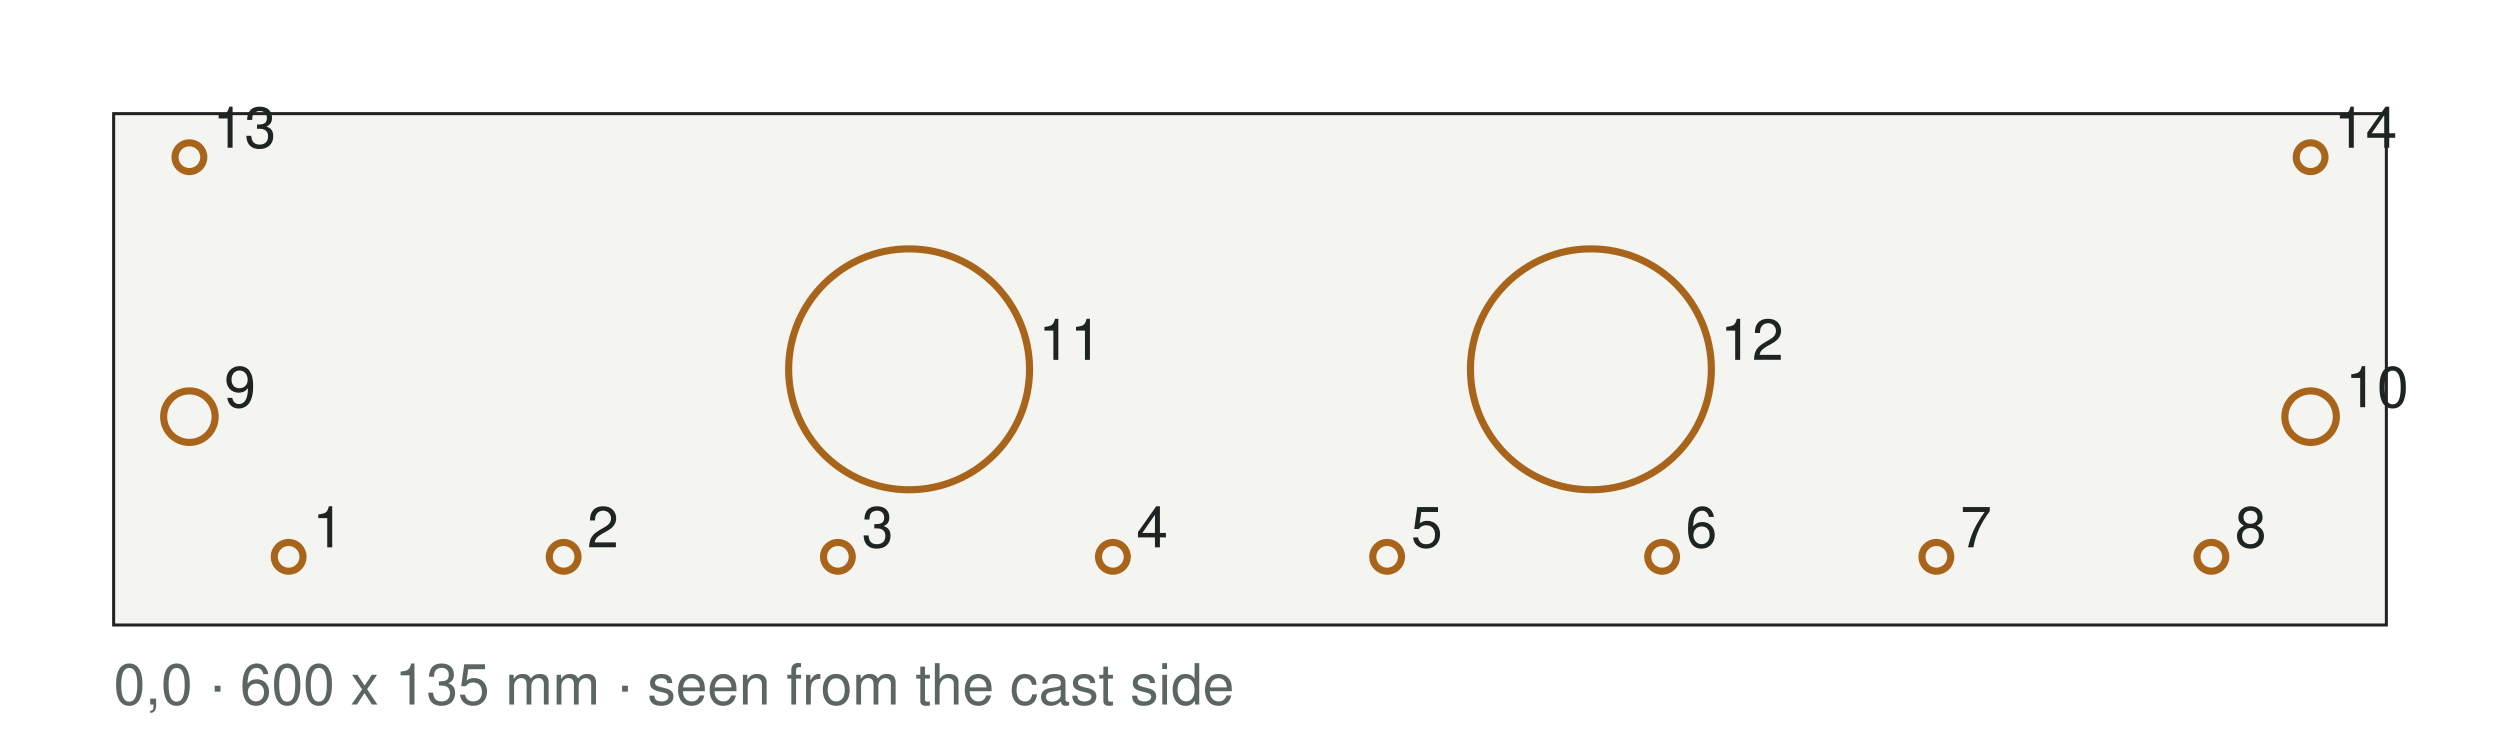
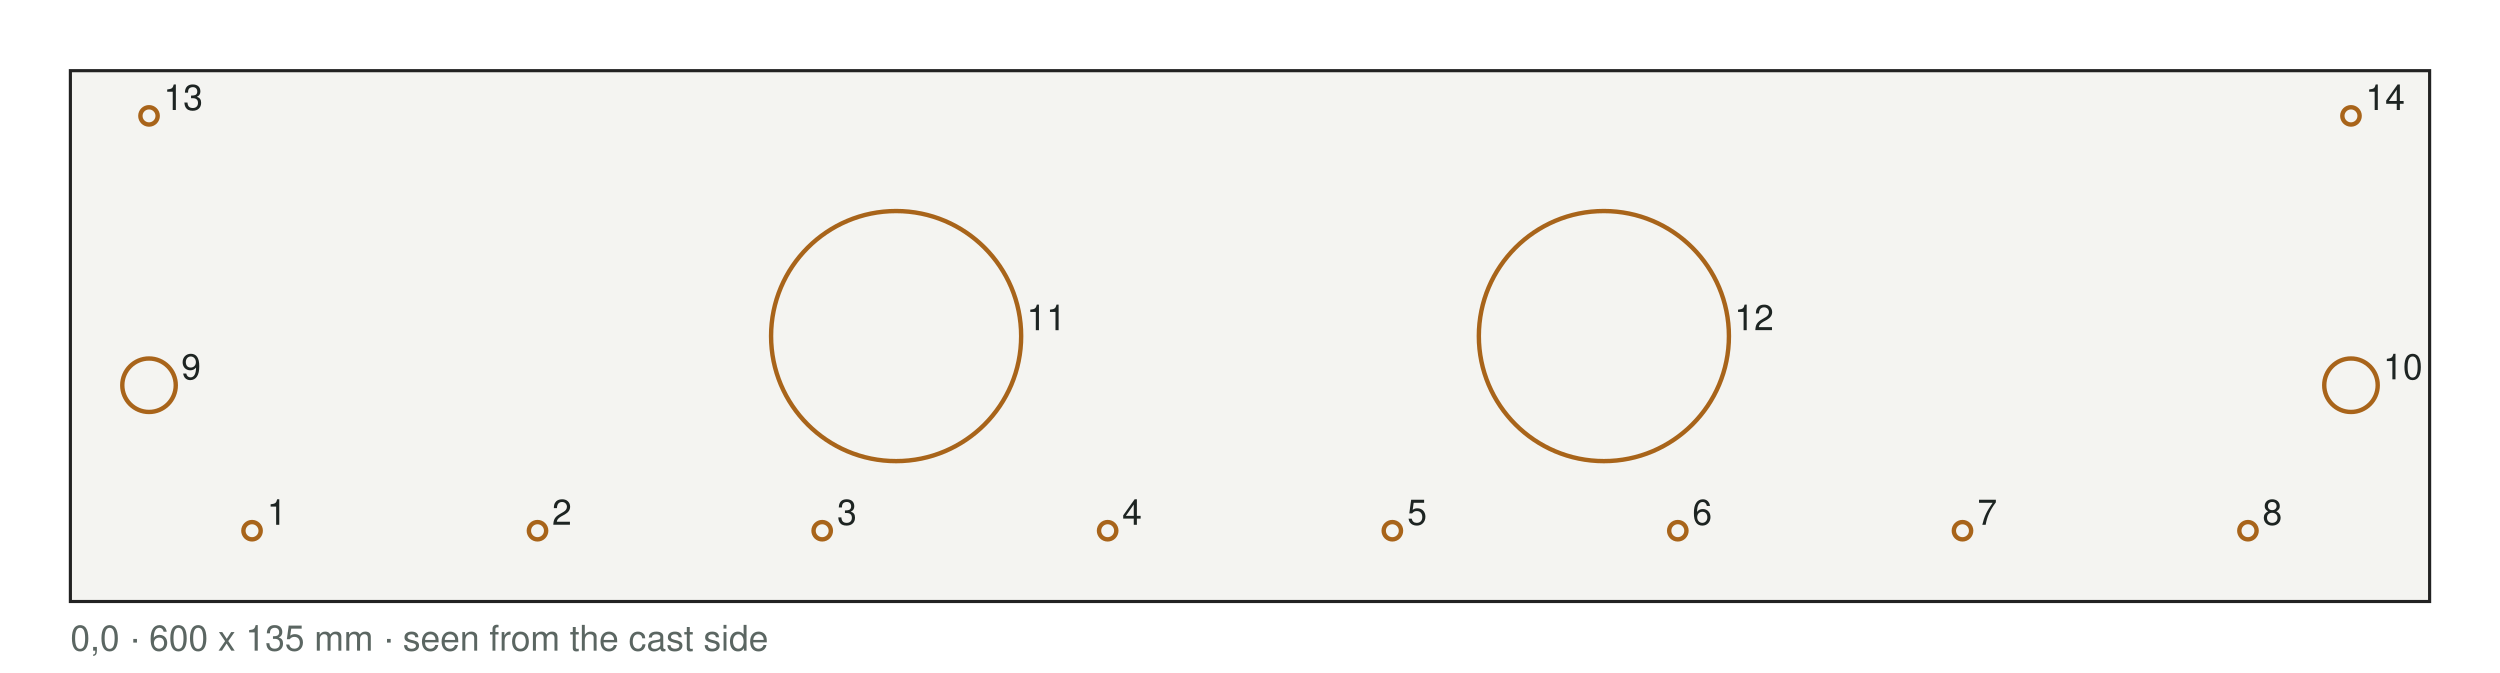
- <svg xmlns="http://www.w3.org/2000/svg" viewBox="-30.0 -30.0 660.0 195.0" width="660mm" height="195mm" font-family="Helvetica, Arial, sans-serif">
+ <svg xmlns="http://www.w3.org/2000/svg" viewBox="-17.9 -17.9 635.8 170.8" width="636mm" height="171mm" font-family="Helvetica, Arial, sans-serif">
  <polygon points="0.0,135.0 600.0,135.0 600.0,0.0 0.0,0.0" fill="#f4f4f1" stroke="#222" stroke-width="0.8" />
-   <circle cx="46.2" cy="117.0" r="3.8" fill="none" stroke="#a8641a" stroke-width="1.88" />
-   <text x="52.5" y="114.5" font-size="15.0" fill="#1d2422">1</text>
-   <circle cx="118.8" cy="117.0" r="3.8" fill="none" stroke="#a8641a" stroke-width="1.88" />
-   <text x="125.0" y="114.5" font-size="15.0" fill="#1d2422">2</text>
-   <circle cx="191.2" cy="117.0" r="3.8" fill="none" stroke="#a8641a" stroke-width="1.88" />
-   <text x="197.5" y="114.5" font-size="15.0" fill="#1d2422">3</text>
-   <circle cx="263.8" cy="117.0" r="3.8" fill="none" stroke="#a8641a" stroke-width="1.88" />
-   <text x="270.0" y="114.5" font-size="15.0" fill="#1d2422">4</text>
-   <circle cx="336.2" cy="117.0" r="3.8" fill="none" stroke="#a8641a" stroke-width="1.88" />
-   <text x="342.5" y="114.5" font-size="15.0" fill="#1d2422">5</text>
-   <circle cx="408.8" cy="117.0" r="3.8" fill="none" stroke="#a8641a" stroke-width="1.88" />
-   <text x="415.0" y="114.5" font-size="15.0" fill="#1d2422">6</text>
-   <circle cx="481.2" cy="117.0" r="3.8" fill="none" stroke="#a8641a" stroke-width="1.88" />
-   <text x="487.5" y="114.5" font-size="15.0" fill="#1d2422">7</text>
-   <circle cx="553.8" cy="117.0" r="3.8" fill="none" stroke="#a8641a" stroke-width="1.88" />
-   <text x="560.0" y="114.5" font-size="15.0" fill="#1d2422">8</text>
-   <circle cx="20.0" cy="80.0" r="6.8" fill="none" stroke="#a8641a" stroke-width="1.88" />
-   <text x="29.2" y="77.5" font-size="15.0" fill="#1d2422">9</text>
-   <circle cx="580.0" cy="80.0" r="6.8" fill="none" stroke="#a8641a" stroke-width="1.88" />
-   <text x="589.2" y="77.5" font-size="15.0" fill="#1d2422">10</text>
-   <circle cx="210.0" cy="67.5" r="31.8" fill="none" stroke="#a8641a" stroke-width="1.88" />
-   <text x="244.2" y="65.0" font-size="15.0" fill="#1d2422">11</text>
-   <circle cx="390.0" cy="67.5" r="31.8" fill="none" stroke="#a8641a" stroke-width="1.88" />
-   <text x="424.2" y="65.0" font-size="15.0" fill="#1d2422">12</text>
-   <circle cx="20.0" cy="11.5" r="3.8" fill="none" stroke="#a8641a" stroke-width="1.88" />
-   <text x="26.2" y="9.0" font-size="15.0" fill="#1d2422">13</text>
-   <circle cx="580.0" cy="11.5" r="3.8" fill="none" stroke="#a8641a" stroke-width="1.88" />
-   <text x="586.2" y="9.0" font-size="15.0" fill="#1d2422">14</text>
-   <text x="0" y="156.0" font-size="15.0" fill="#5b6662">0,0 · 600 x 135 mm · seen from the cast side</text>
+   <circle cx="46.2" cy="117.0" r="2.2" fill="none" stroke="#a8641a" stroke-width="1.12" />
+   <text x="50.0" y="115.5" font-size="9.0" fill="#1d2422">1</text>
+   <circle cx="118.8" cy="117.0" r="2.2" fill="none" stroke="#a8641a" stroke-width="1.12" />
+   <text x="122.5" y="115.5" font-size="9.0" fill="#1d2422">2</text>
+   <circle cx="191.2" cy="117.0" r="2.2" fill="none" stroke="#a8641a" stroke-width="1.12" />
+   <text x="195.0" y="115.5" font-size="9.0" fill="#1d2422">3</text>
+   <circle cx="263.8" cy="117.0" r="2.2" fill="none" stroke="#a8641a" stroke-width="1.12" />
+   <text x="267.5" y="115.5" font-size="9.0" fill="#1d2422">4</text>
+   <circle cx="336.2" cy="117.0" r="2.2" fill="none" stroke="#a8641a" stroke-width="1.12" />
+   <text x="340.0" y="115.5" font-size="9.0" fill="#1d2422">5</text>
+   <circle cx="408.8" cy="117.0" r="2.2" fill="none" stroke="#a8641a" stroke-width="1.12" />
+   <text x="412.5" y="115.5" font-size="9.0" fill="#1d2422">6</text>
+   <circle cx="481.2" cy="117.0" r="2.2" fill="none" stroke="#a8641a" stroke-width="1.12" />
+   <text x="485.0" y="115.5" font-size="9.0" fill="#1d2422">7</text>
+   <circle cx="553.8" cy="117.0" r="2.2" fill="none" stroke="#a8641a" stroke-width="1.12" />
+   <text x="557.5" y="115.5" font-size="9.0" fill="#1d2422">8</text>
+   <circle cx="20.0" cy="80.0" r="6.8" fill="none" stroke="#a8641a" stroke-width="1.12" />
+   <text x="28.2" y="78.5" font-size="9.0" fill="#1d2422">9</text>
+   <circle cx="580.0" cy="80.0" r="6.8" fill="none" stroke="#a8641a" stroke-width="1.12" />
+   <text x="588.2" y="78.5" font-size="9.0" fill="#1d2422">10</text>
+   <circle cx="210.0" cy="67.5" r="31.8" fill="none" stroke="#a8641a" stroke-width="1.12" />
+   <text x="243.2" y="66.0" font-size="9.0" fill="#1d2422">11</text>
+   <circle cx="390.0" cy="67.5" r="31.8" fill="none" stroke="#a8641a" stroke-width="1.12" />
+   <text x="423.2" y="66.0" font-size="9.0" fill="#1d2422">12</text>
+   <circle cx="20.0" cy="11.5" r="2.2" fill="none" stroke="#a8641a" stroke-width="1.12" />
+   <text x="23.7" y="10.0" font-size="9.0" fill="#1d2422">13</text>
+   <circle cx="580.0" cy="11.5" r="2.2" fill="none" stroke="#a8641a" stroke-width="1.12" />
+   <text x="583.7" y="10.0" font-size="9.0" fill="#1d2422">14</text>
+   <text x="0" y="147.5" font-size="9.0" fill="#5b6662">0,0 · 600 x 135 mm · seen from the cast side</text>
</svg>
